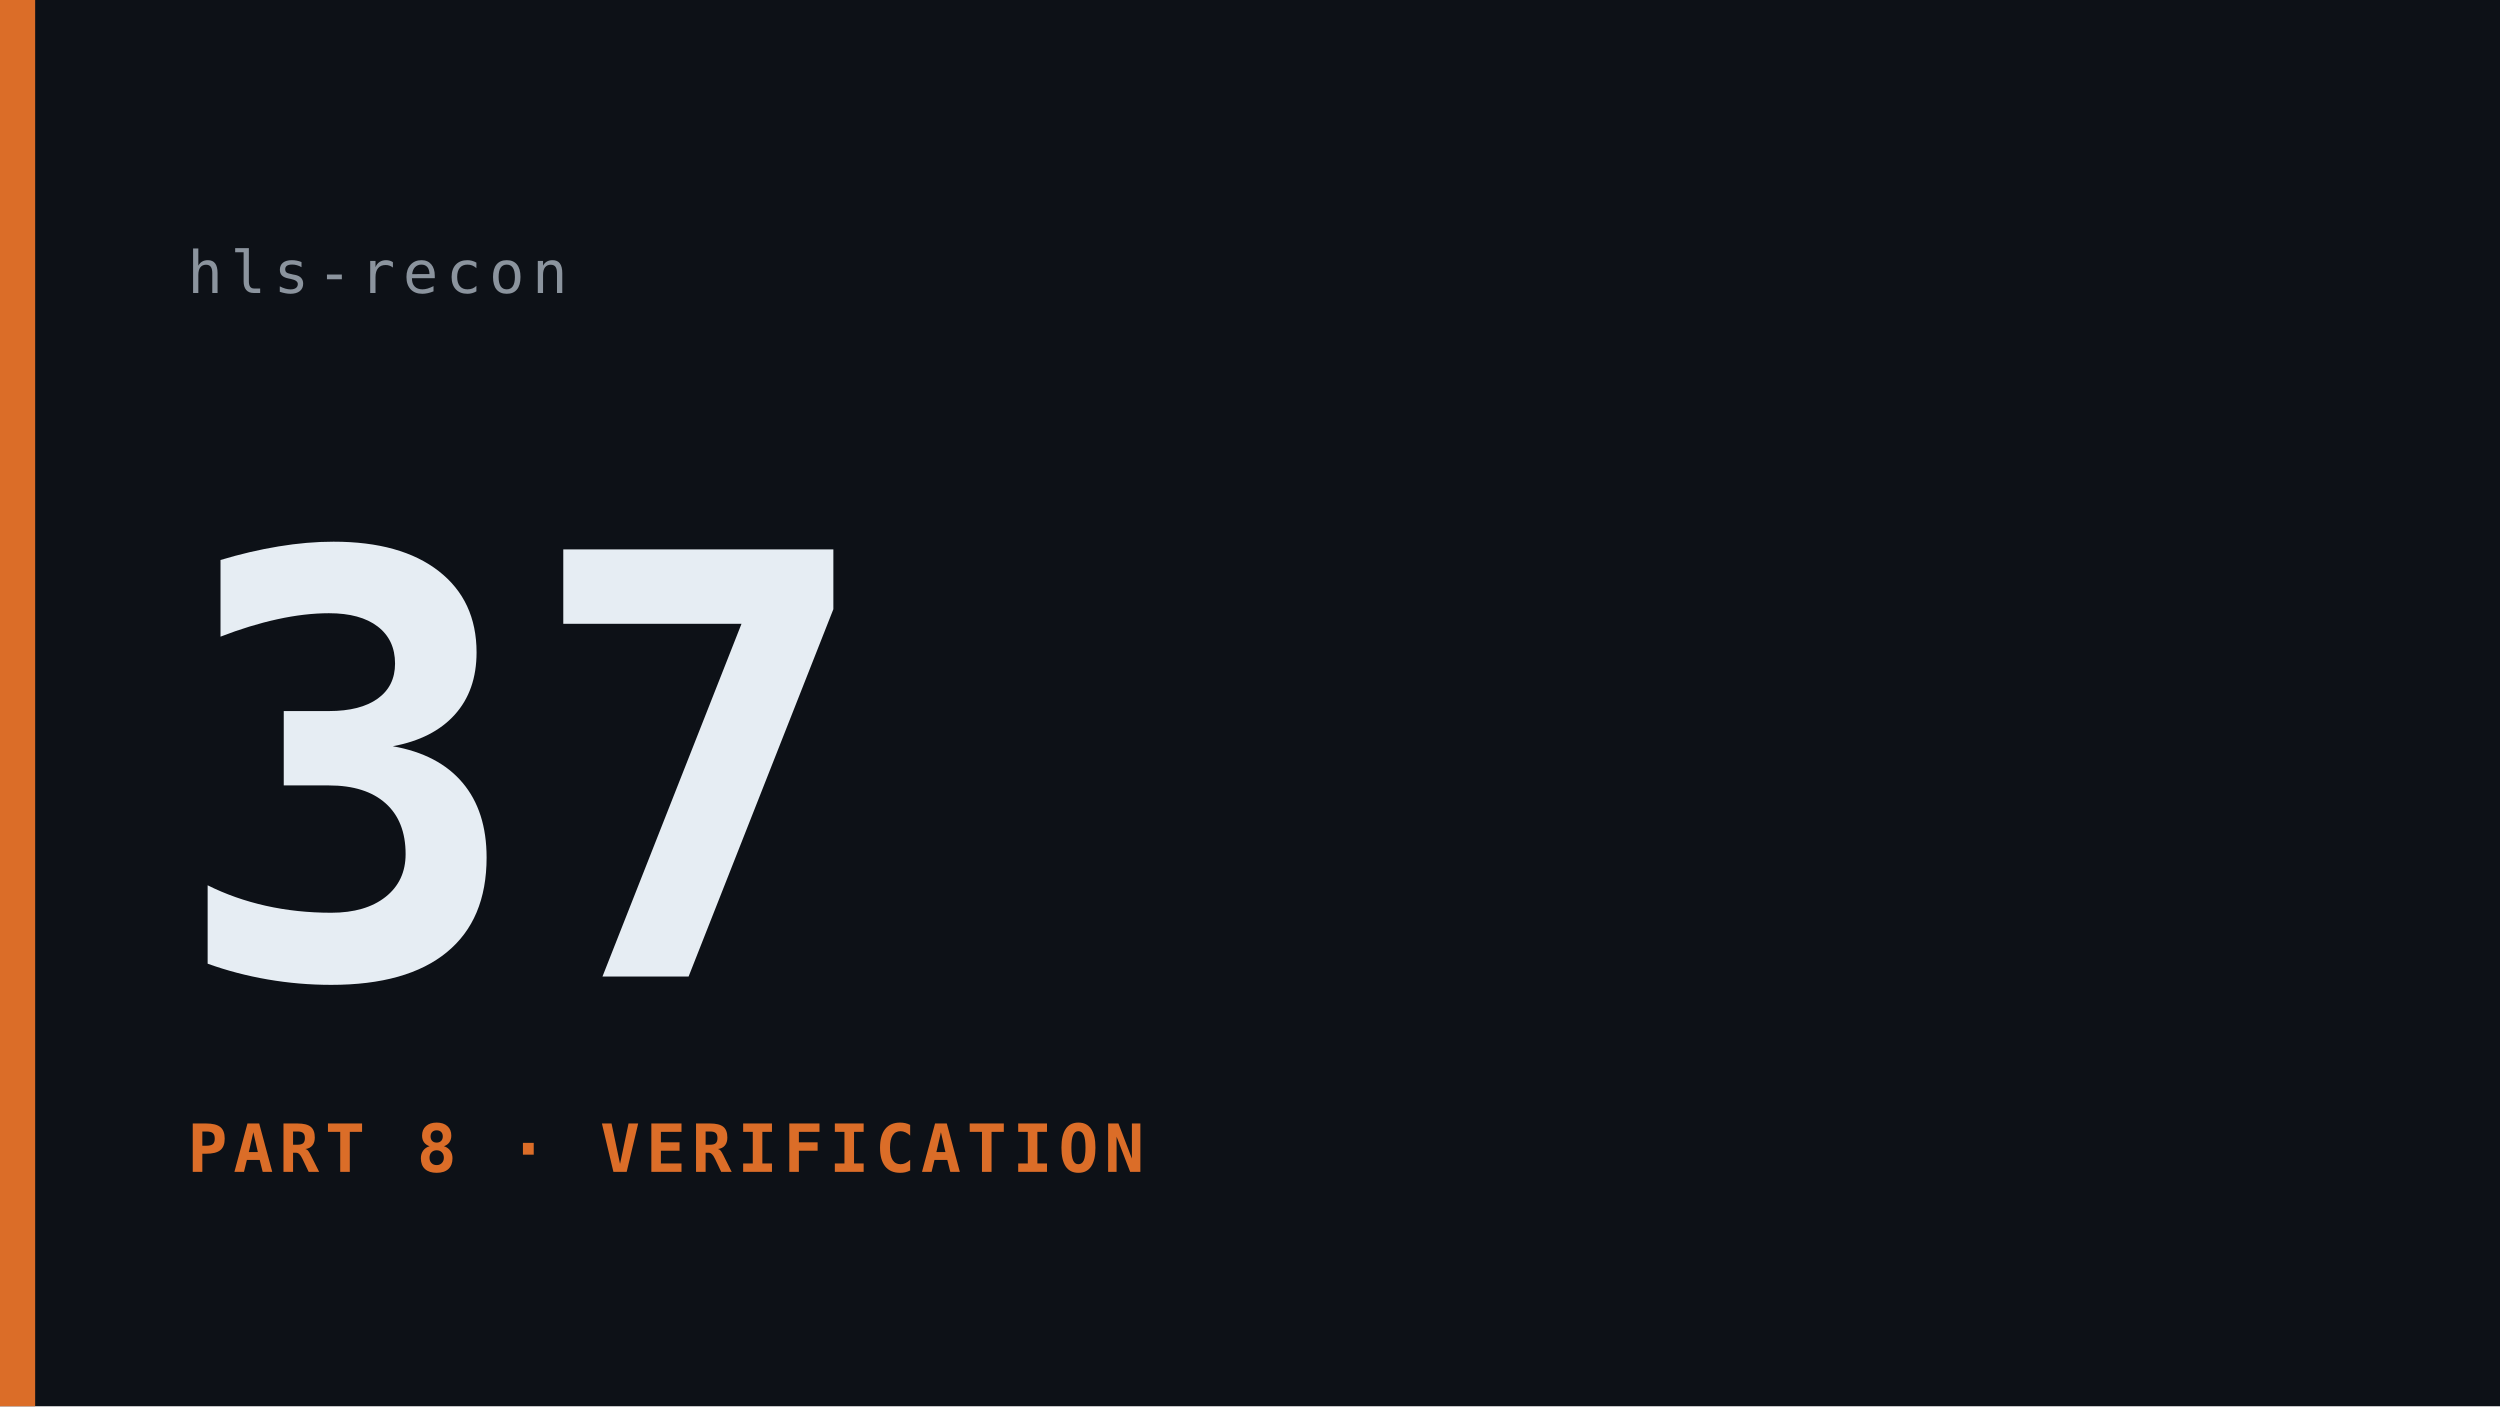
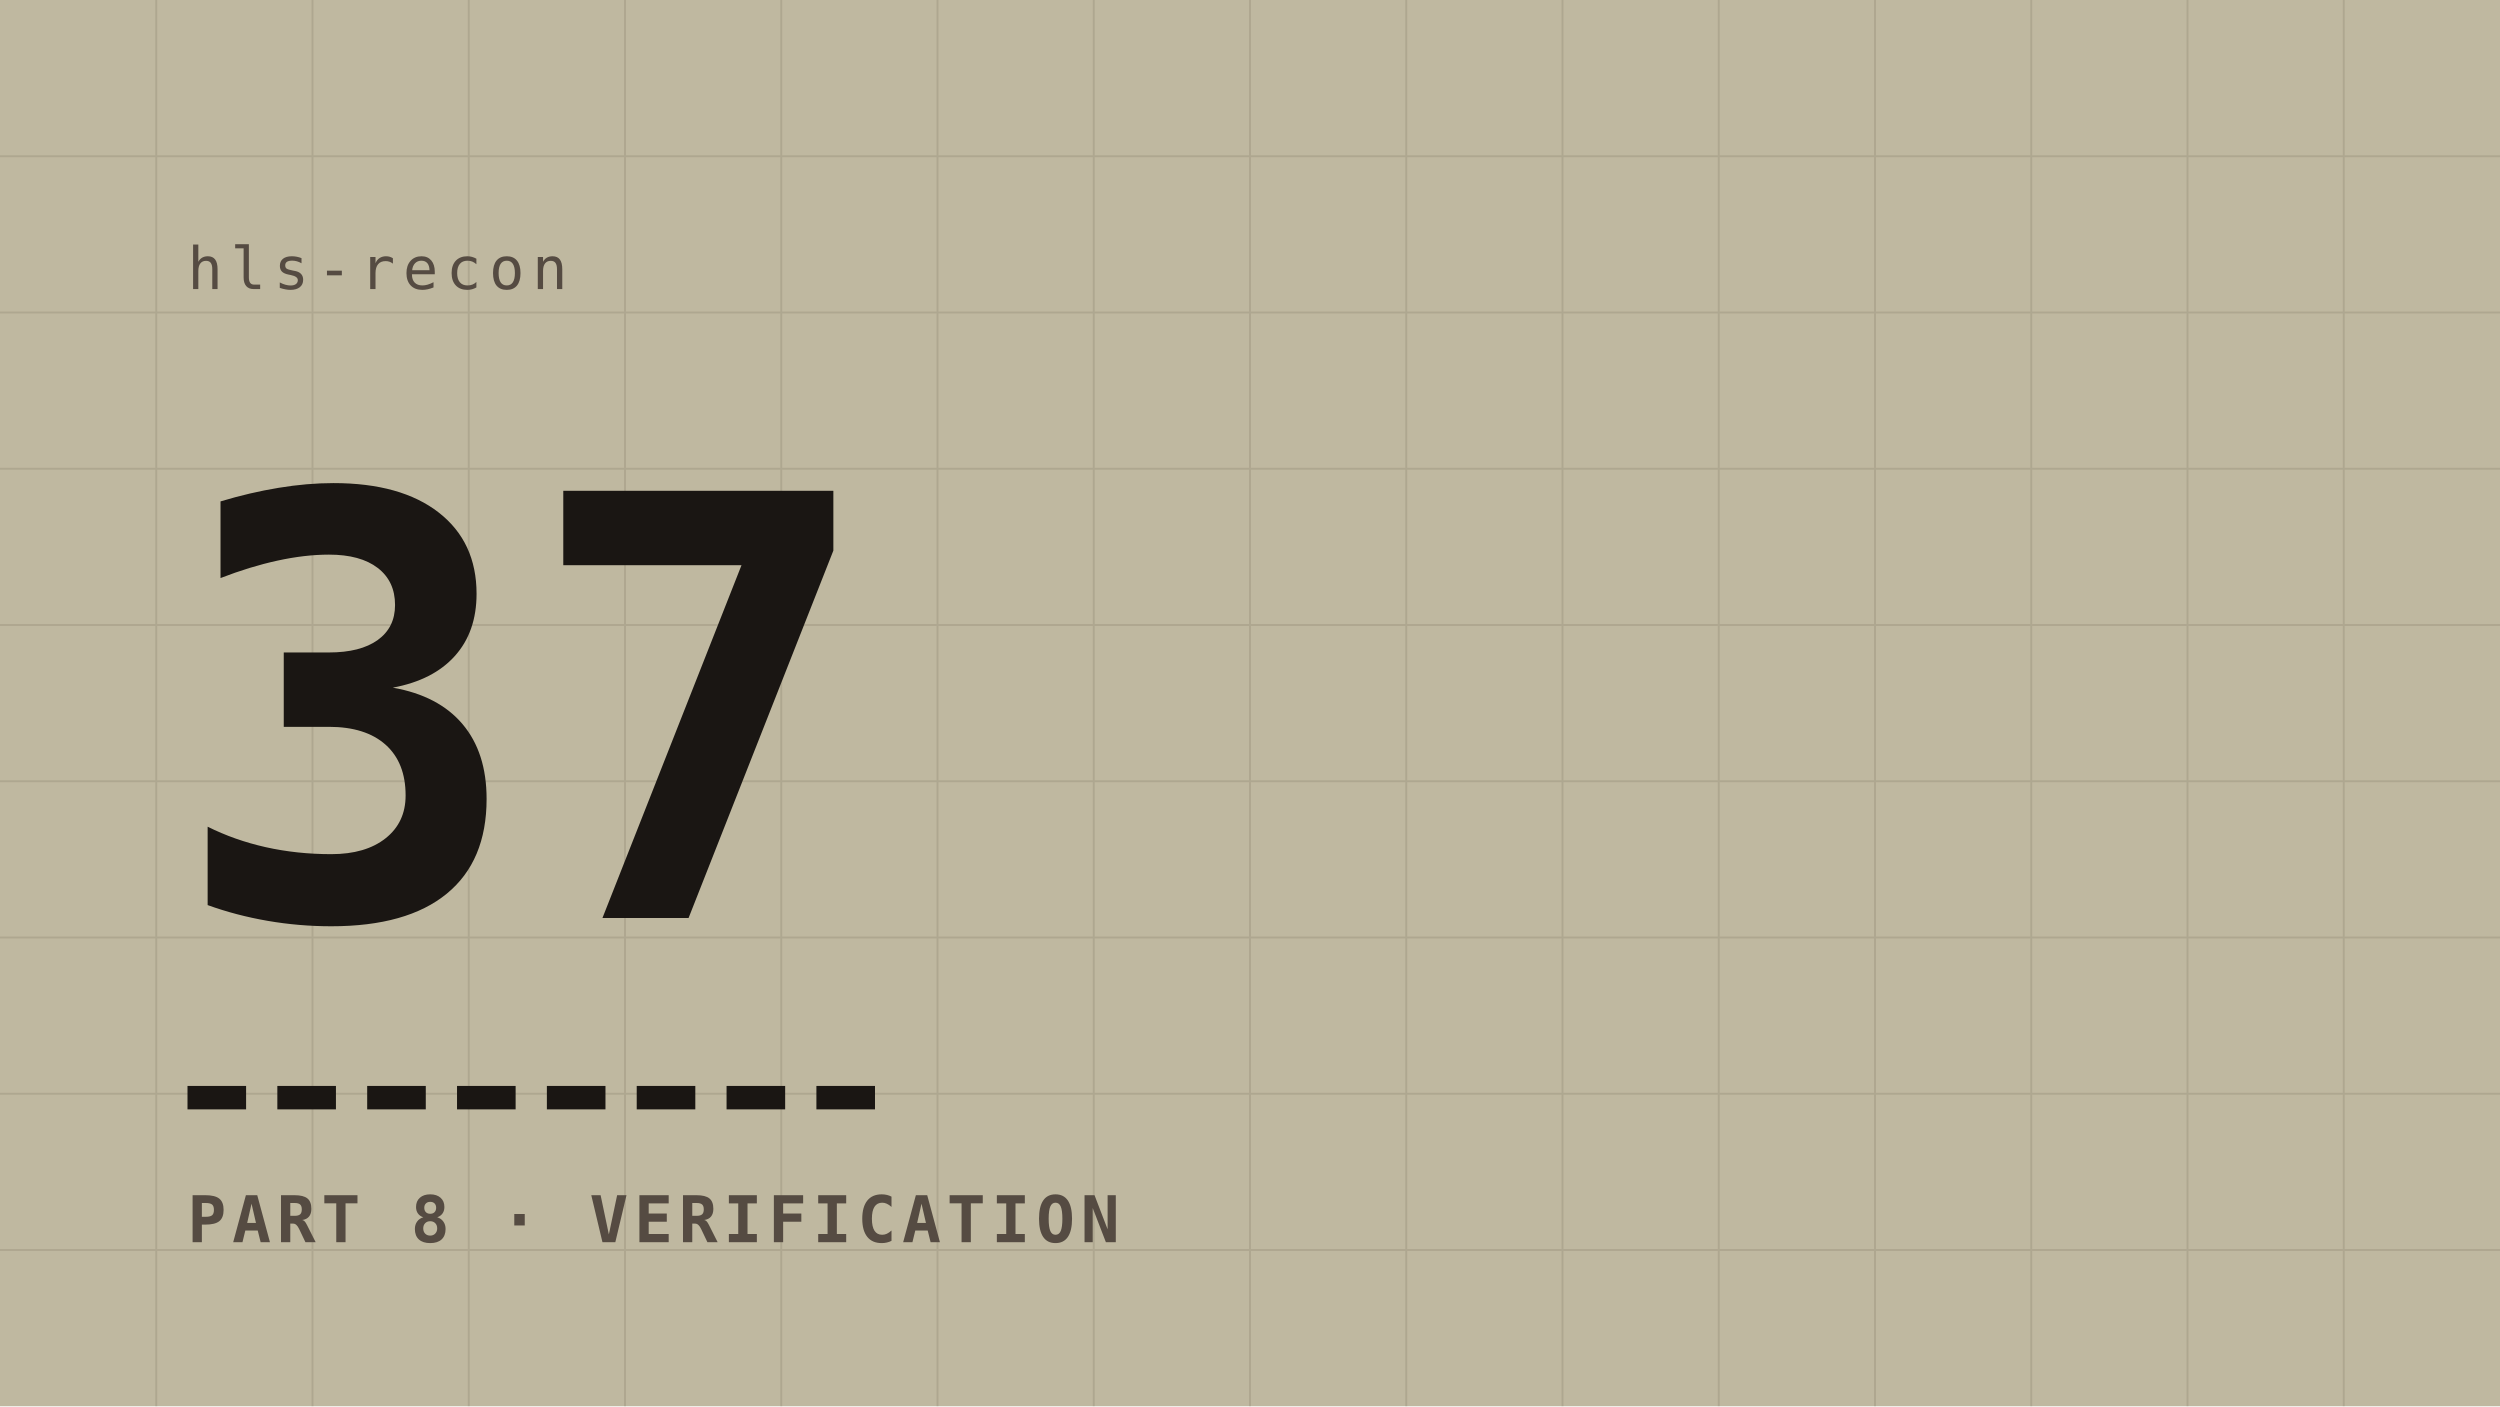
- <svg xmlns="http://www.w3.org/2000/svg" viewBox="0 0 1280 720" role="img" aria-label="hls-recon 제37장 양방향 고정">
-   <style>
-     .bg{fill:#0d1117}.ink{fill:#e6edf3}.muted{fill:#8b949e}.acc{fill:#db6d28}
-   </style>
-   <rect class="bg" width="1280" height="720" />
-   <rect class="acc" x="0" y="0" width="18" height="720" />
-   <text class="muted" x="96" y="150" font-family="ui-monospace, SFMono-Regular, Menlo, Consolas, monospace" font-size="30" letter-spacing="4">hls-recon</text>
-   <text class="ink" x="88" y="500" font-family="ui-monospace, SFMono-Regular, Menlo, Consolas, monospace" font-size="300" font-weight="700">37</text>
-   <text class="acc" x="96" y="600" font-family="ui-monospace, SFMono-Regular, Menlo, Consolas, monospace" font-size="34" font-weight="700" letter-spacing="3">PART 8 · VERIFICATION</text>
+ <svg xmlns="http://www.w3.org/2000/svg" viewBox="0 0 1280 720" width="1280" height="720">
+   <rect width="1280" height="720" fill="#bfb8a0" />
+   <path d="M80 0V720M160 0V720M240 0V720M320 0V720M400 0V720M480 0V720M560 0V720M640 0V720M720 0V720M800 0V720M880 0V720M960 0V720M1040 0V720M1120 0V720M1200 0V720M0 80H1280M0 160H1280M0 240H1280M0 320H1280M0 400H1280M0 480H1280M0 560H1280M0 640H1280" stroke="#948c76" stroke-width="1" opacity=".38" fill="none" />
+   <text x="96" y="148" font-family="ui-monospace, SFMono-Regular, Menlo, Consolas, monospace" font-size="30" font-weight="400" letter-spacing="4" fill="#554b42">hls-recon</text>
+   <text x="88" y="470" font-family="ui-monospace, SFMono-Regular, Menlo, Consolas, monospace" font-size="300" font-weight="700" fill="#1a1613">37</text>
+   <rect x="96" y="556" width="30" height="12" fill="#1a1613" />
+   <rect x="142" y="556" width="30" height="12" fill="#1a1613" />
+   <rect x="188" y="556" width="30" height="12" fill="#1a1613" />
+   <rect x="234" y="556" width="30" height="12" fill="#1a1613" />
+   <rect x="280" y="556" width="30" height="12" fill="#1a1613" />
+   <rect x="326" y="556" width="30" height="12" fill="#1a1613" />
+   <rect x="372" y="556" width="30" height="12" fill="#1a1613" />
+   <rect x="418" y="556" width="30" height="12" fill="#1a1613" />
+   <text x="96" y="636" font-family="ui-monospace, SFMono-Regular, Menlo, Consolas, monospace" font-size="33" font-weight="700" letter-spacing="3" fill="#554b42">PART 8 · VERIFICATION</text>
</svg>
